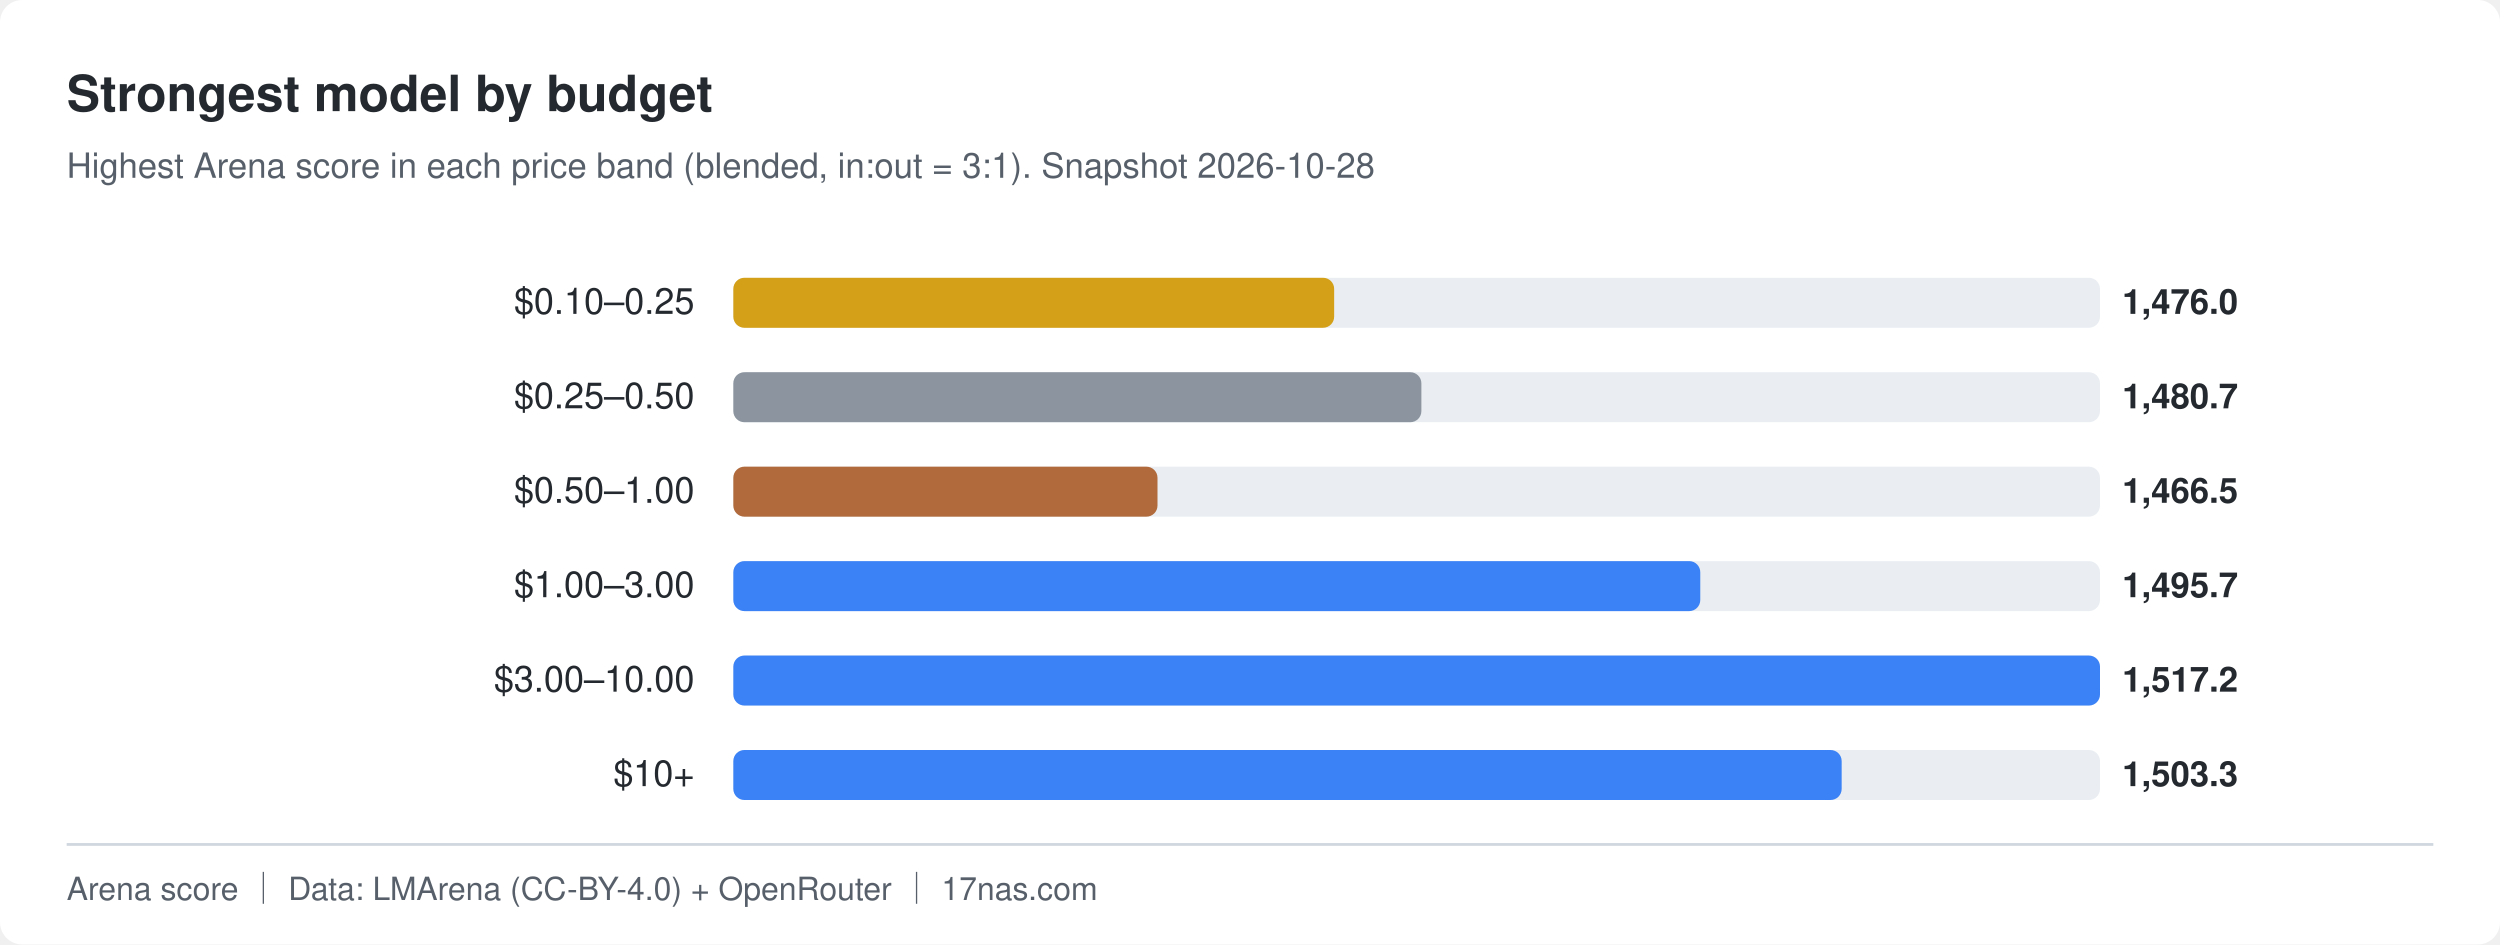
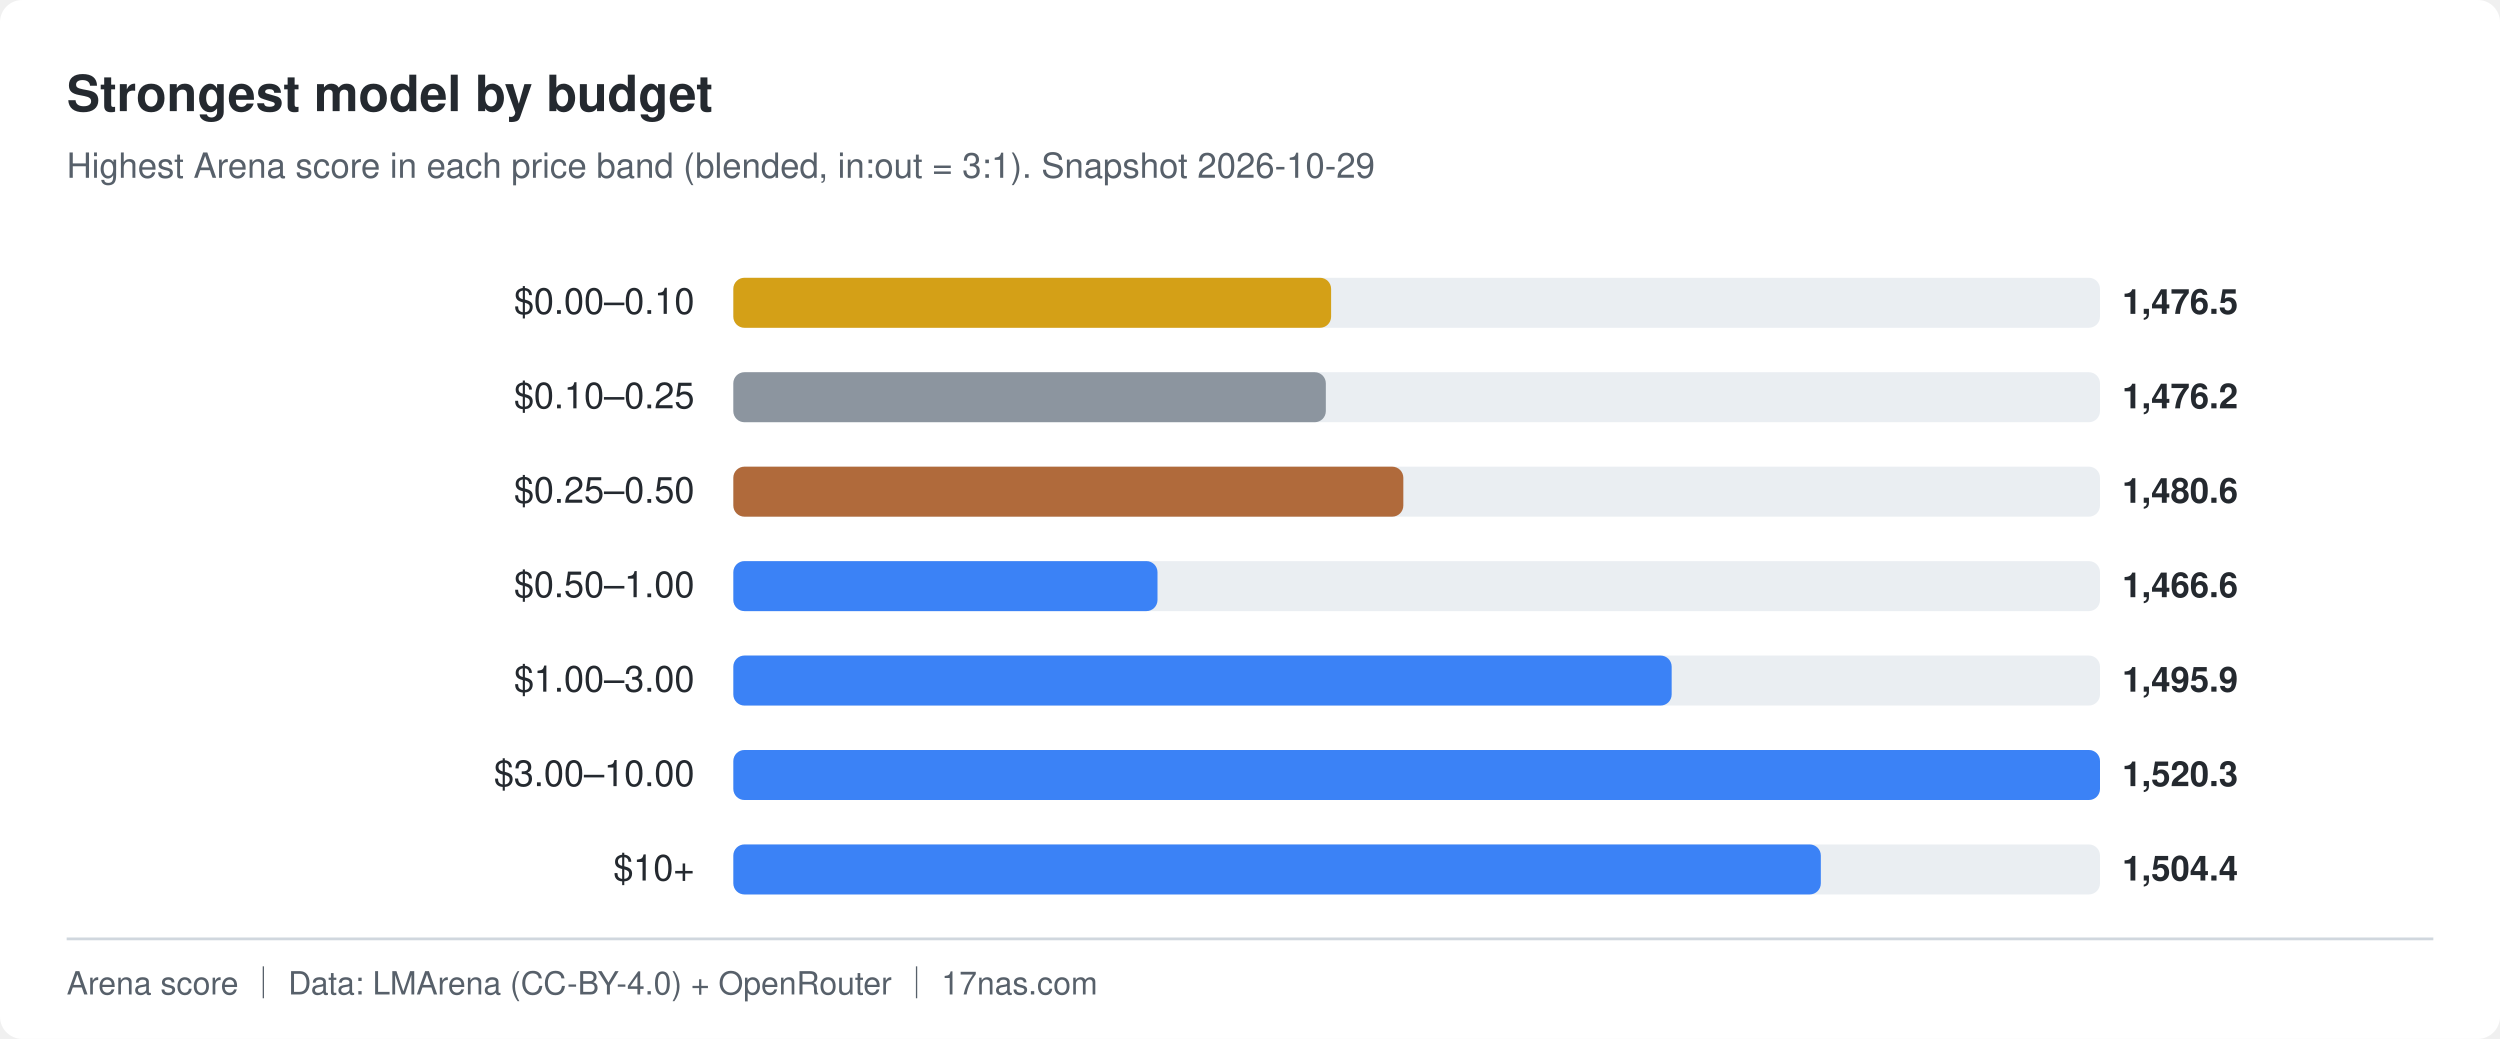
- <svg xmlns="http://www.w3.org/2000/svg" width="900" height="340" viewBox="0 0 900 340" role="img" aria-label="Strongest model by budget">
+ <svg xmlns="http://www.w3.org/2000/svg" width="900" height="374" viewBox="0 0 900 374" role="img" aria-label="Strongest model by budget">
  <style>
    .bg { fill: #ffffff; }
    .fg { fill: #24292f; }
    .muted { fill: #57606a; }
    .track { fill: #eaeef2; }
    .axis { stroke: #d0d7de; }
    @media (prefers-color-scheme: dark) {
      .bg { fill: #0d1117; }
      .fg { fill: #e6edf3; }
      .muted { fill: #8b949e; }
      .track { fill: #21262d; }
      .axis { stroke: #30363d; }
    }
  </style>
-   <rect class="bg" x="0" y="0" width="900" height="340" rx="8" />
+   <rect class="bg" x="0" y="0" width="900" height="374" rx="8" />
  <text class="fg" x="24" y="40" font-family="-apple-system,BlinkMacSystemFont,Segoe UI,Helvetica,Arial,sans-serif" font-size="18" font-weight="600">Strongest model by budget</text>
-   <text class="muted" x="24" y="64" font-family="-apple-system,BlinkMacSystemFont,Segoe UI,Helvetica,Arial,sans-serif" font-size="12.5">Highest Arena score in each price band (blended, in:out = 3:1). Snapshot 2026-10-28</text>
-   <text class="fg" x="250" y="113" text-anchor="end" font-family="-apple-system,BlinkMacSystemFont,Segoe UI,Helvetica,Arial,sans-serif" font-size="13">$0.10–0.25</text>
+   <text class="muted" x="24" y="64" font-family="-apple-system,BlinkMacSystemFont,Segoe UI,Helvetica,Arial,sans-serif" font-size="12.5">Highest Arena score in each price band (blended, in:out = 3:1). Snapshot 2026-10-29</text>
+   <text class="fg" x="250" y="113" text-anchor="end" font-family="-apple-system,BlinkMacSystemFont,Segoe UI,Helvetica,Arial,sans-serif" font-size="13">$0.00–0.10</text>
  <rect class="track" x="264" y="100" width="492" height="18" rx="4" />
-   <rect x="264" y="100" width="216.3" height="18" rx="4" fill="#d4a017" />
-   <text class="fg" x="764" y="113" font-family="-apple-system,BlinkMacSystemFont,Segoe UI,Helvetica,Arial,sans-serif" font-size="12.5" font-weight="600">1,476.0</text>
-   <text class="fg" x="250" y="147" text-anchor="end" font-family="-apple-system,BlinkMacSystemFont,Segoe UI,Helvetica,Arial,sans-serif" font-size="13">$0.25–0.50</text>
+   <rect x="264" y="100" width="215.2" height="18" rx="4" fill="#d4a017" />
+   <text class="fg" x="764" y="113" font-family="-apple-system,BlinkMacSystemFont,Segoe UI,Helvetica,Arial,sans-serif" font-size="12.5" font-weight="600">1,476.5</text>
+   <text class="fg" x="250" y="147" text-anchor="end" font-family="-apple-system,BlinkMacSystemFont,Segoe UI,Helvetica,Arial,sans-serif" font-size="13">$0.10–0.25</text>
  <rect class="track" x="264" y="134" width="492" height="18" rx="4" />
-   <rect x="264" y="134" width="247.7" height="18" rx="4" fill="#8c959f" />
-   <text class="fg" x="764" y="147" font-family="-apple-system,BlinkMacSystemFont,Segoe UI,Helvetica,Arial,sans-serif" font-size="12.5" font-weight="600">1,480.7</text>
-   <text class="fg" x="250" y="181" text-anchor="end" font-family="-apple-system,BlinkMacSystemFont,Segoe UI,Helvetica,Arial,sans-serif" font-size="13">$0.50–1.00</text>
+   <rect x="264" y="134" width="213.3" height="18" rx="4" fill="#8c959f" />
+   <text class="fg" x="764" y="147" font-family="-apple-system,BlinkMacSystemFont,Segoe UI,Helvetica,Arial,sans-serif" font-size="12.5" font-weight="600">1,476.2</text>
+   <text class="fg" x="250" y="181" text-anchor="end" font-family="-apple-system,BlinkMacSystemFont,Segoe UI,Helvetica,Arial,sans-serif" font-size="13">$0.25–0.50</text>
  <rect class="track" x="264" y="168" width="492" height="18" rx="4" />
-   <rect x="264" y="168" width="152.7" height="18" rx="4" fill="#b06a3b" />
-   <text class="fg" x="764" y="181" font-family="-apple-system,BlinkMacSystemFont,Segoe UI,Helvetica,Arial,sans-serif" font-size="12.5" font-weight="600">1,466.5</text>
-   <text class="fg" x="250" y="215" text-anchor="end" font-family="-apple-system,BlinkMacSystemFont,Segoe UI,Helvetica,Arial,sans-serif" font-size="13">$1.00–3.00</text>
+   <rect x="264" y="168" width="241.2" height="18" rx="4" fill="#b06a3b" />
+   <text class="fg" x="764" y="181" font-family="-apple-system,BlinkMacSystemFont,Segoe UI,Helvetica,Arial,sans-serif" font-size="12.5" font-weight="600">1,480.6</text>
+   <text class="fg" x="250" y="215" text-anchor="end" font-family="-apple-system,BlinkMacSystemFont,Segoe UI,Helvetica,Arial,sans-serif" font-size="13">$0.50–1.00</text>
  <rect class="track" x="264" y="202" width="492" height="18" rx="4" />
-   <rect x="264" y="202" width="348.1" height="18" rx="4" fill="#3b82f6" />
-   <text class="fg" x="764" y="215" font-family="-apple-system,BlinkMacSystemFont,Segoe UI,Helvetica,Arial,sans-serif" font-size="12.5" font-weight="600">1,495.7</text>
-   <text class="fg" x="250" y="249" text-anchor="end" font-family="-apple-system,BlinkMacSystemFont,Segoe UI,Helvetica,Arial,sans-serif" font-size="13">$3.00–10.00</text>
+   <rect x="264" y="202" width="152.7" height="18" rx="4" fill="#3b82f6" />
+   <text class="fg" x="764" y="215" font-family="-apple-system,BlinkMacSystemFont,Segoe UI,Helvetica,Arial,sans-serif" font-size="12.5" font-weight="600">1,466.6</text>
+   <text class="fg" x="250" y="249" text-anchor="end" font-family="-apple-system,BlinkMacSystemFont,Segoe UI,Helvetica,Arial,sans-serif" font-size="13">$1.00–3.00</text>
  <rect class="track" x="264" y="236" width="492" height="18" rx="4" />
-   <rect x="264" y="236" width="492.0" height="18" rx="4" fill="#3b82f6" />
-   <text class="fg" x="764" y="249" font-family="-apple-system,BlinkMacSystemFont,Segoe UI,Helvetica,Arial,sans-serif" font-size="12.5" font-weight="600">1,517.2</text>
-   <text class="fg" x="250" y="283" text-anchor="end" font-family="-apple-system,BlinkMacSystemFont,Segoe UI,Helvetica,Arial,sans-serif" font-size="13">$10+</text>
+   <rect x="264" y="236" width="337.8" height="18" rx="4" fill="#3b82f6" />
+   <text class="fg" x="764" y="249" font-family="-apple-system,BlinkMacSystemFont,Segoe UI,Helvetica,Arial,sans-serif" font-size="12.5" font-weight="600">1,495.9</text>
+   <text class="fg" x="250" y="283" text-anchor="end" font-family="-apple-system,BlinkMacSystemFont,Segoe UI,Helvetica,Arial,sans-serif" font-size="13">$3.00–10.00</text>
  <rect class="track" x="264" y="270" width="492" height="18" rx="4" />
-   <rect x="264" y="270" width="399.0" height="18" rx="4" fill="#3b82f6" />
-   <text class="fg" x="764" y="283" font-family="-apple-system,BlinkMacSystemFont,Segoe UI,Helvetica,Arial,sans-serif" font-size="12.5" font-weight="600">1,503.3</text>
-   <line class="axis" x1="24" y1="304" x2="876" y2="304" stroke-width="1" />
-   <text class="muted" x="24" y="324" font-family="-apple-system,BlinkMacSystemFont,Segoe UI,Helvetica,Arial,sans-serif" font-size="11.5">Arena score ｜ Data: LMArena (CC-BY-4.0) + OpenRouter ｜ 17nas.com</text>
+   <rect x="264" y="270" width="492.0" height="18" rx="4" fill="#3b82f6" />
+   <text class="fg" x="764" y="283" font-family="-apple-system,BlinkMacSystemFont,Segoe UI,Helvetica,Arial,sans-serif" font-size="12.5" font-weight="600">1,520.3</text>
+   <text class="fg" x="250" y="317" text-anchor="end" font-family="-apple-system,BlinkMacSystemFont,Segoe UI,Helvetica,Arial,sans-serif" font-size="13">$10+</text>
+   <rect class="track" x="264" y="304" width="492" height="18" rx="4" />
+   <rect x="264" y="304" width="391.5" height="18" rx="4" fill="#3b82f6" />
+   <text class="fg" x="764" y="317" font-family="-apple-system,BlinkMacSystemFont,Segoe UI,Helvetica,Arial,sans-serif" font-size="12.5" font-weight="600">1,504.4</text>
+   <line class="axis" x1="24" y1="338" x2="876" y2="338" stroke-width="1" />
+   <text class="muted" x="24" y="358" font-family="-apple-system,BlinkMacSystemFont,Segoe UI,Helvetica,Arial,sans-serif" font-size="11.5">Arena score ｜ Data: LMArena (CC-BY-4.0) + OpenRouter ｜ 17nas.com</text>
</svg>
